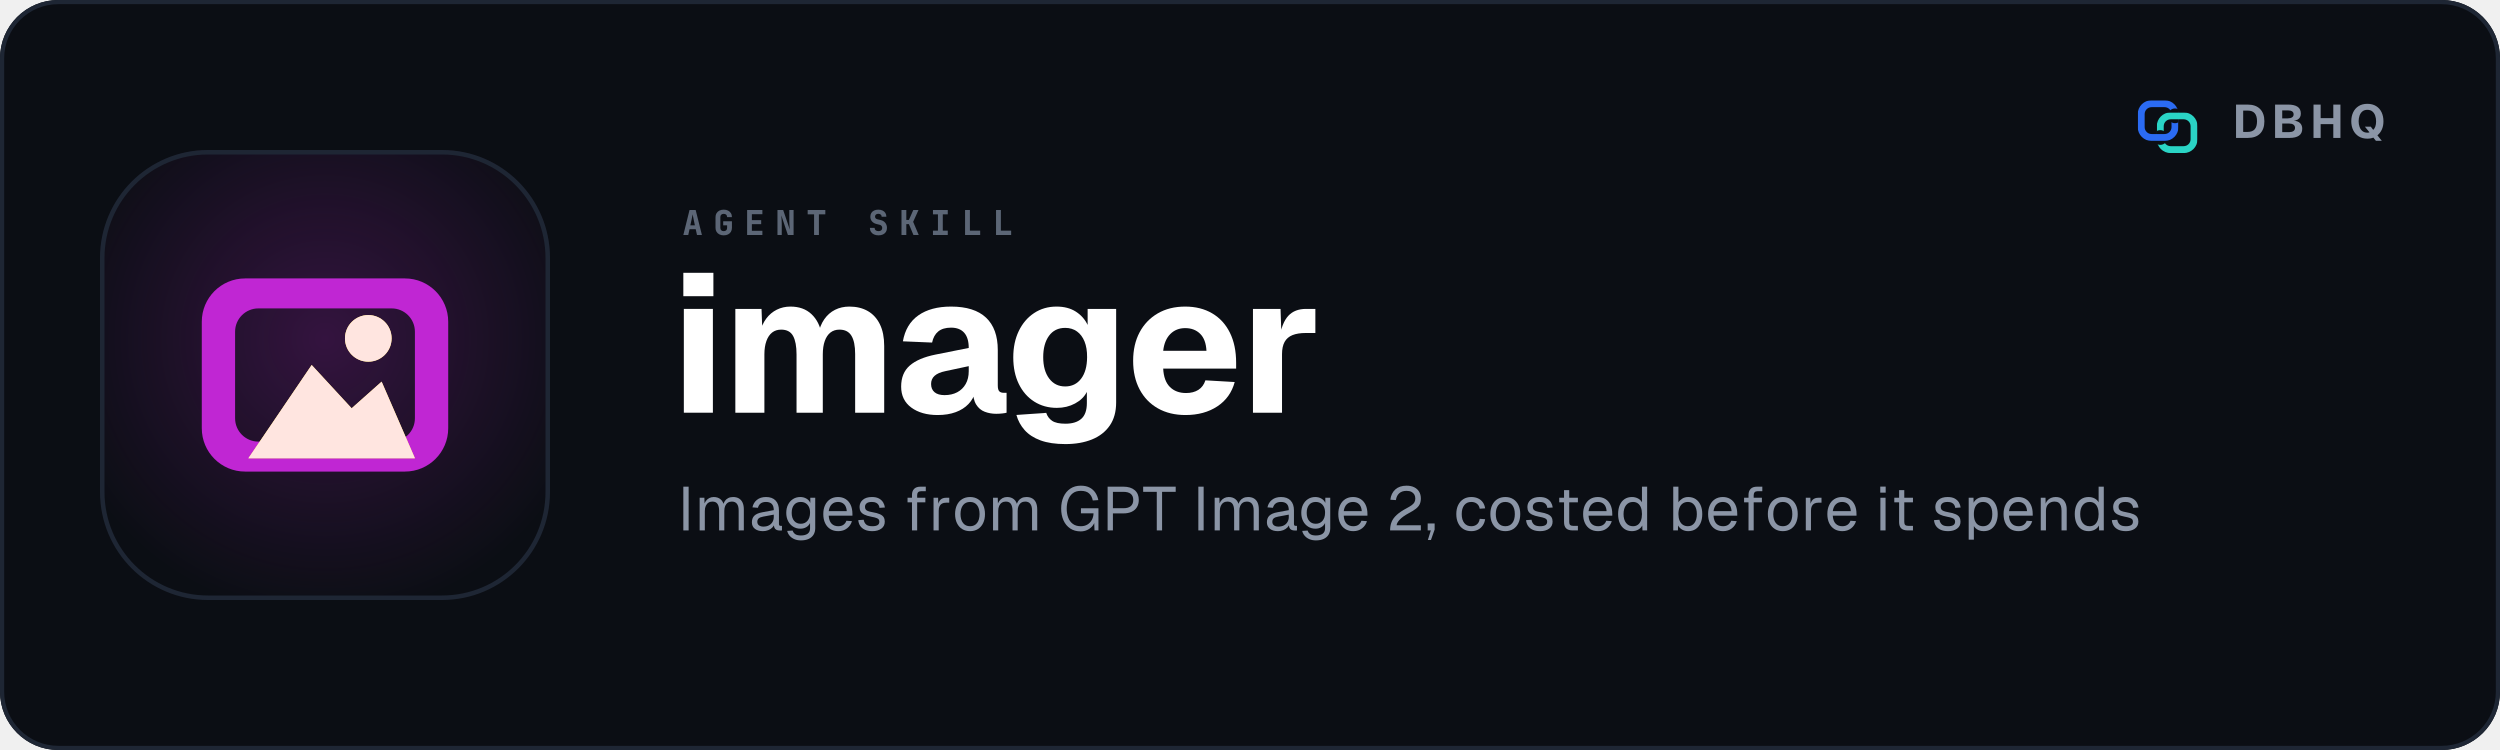
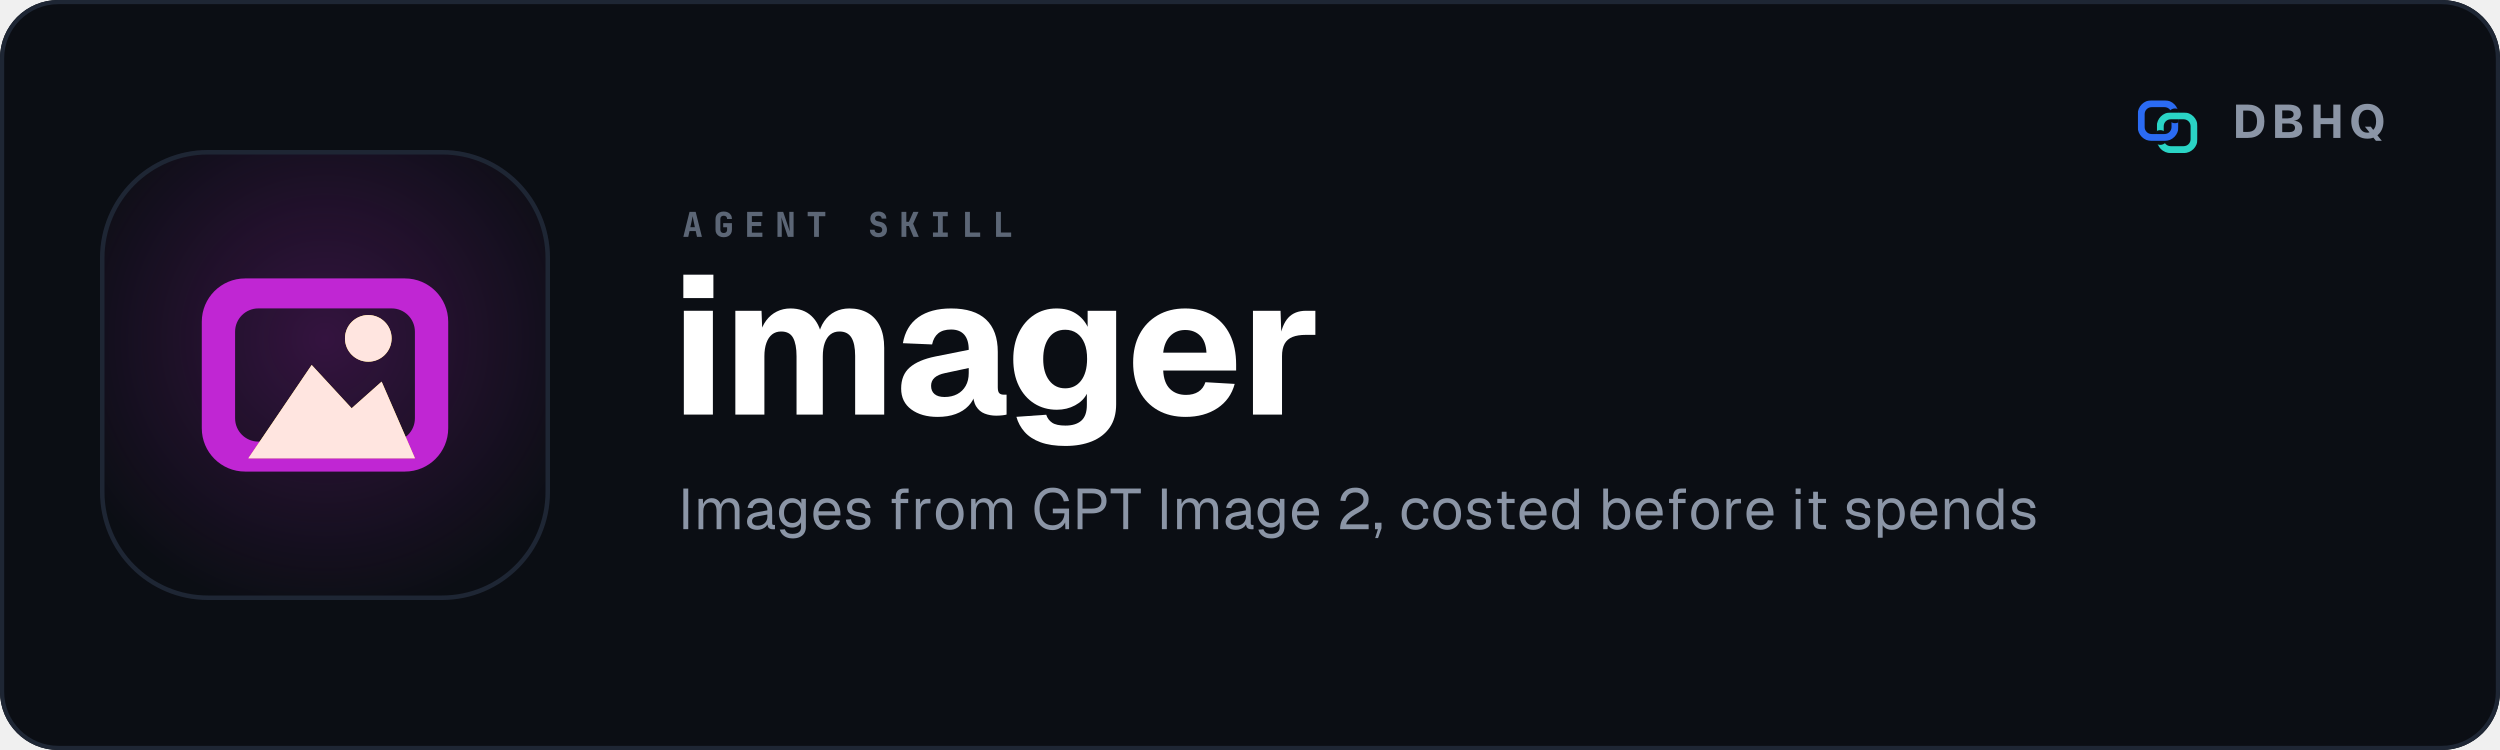
<svg xmlns="http://www.w3.org/2000/svg" viewBox="0 0 1200 360" width="1200" height="360">
  <path d="M28,0 H1172 A28,28 0 0 1 1200,28 V332 A28,28 0 0 1 1172,360 H28 A28,28 0 0 1 0,332 V28 A28,28 0 0 1 28,0 Z" fill="#0B0E14" />
  <path d="M28,1 H1172 A27,27 0 0 1 1199,28 V332 A27,27 0 0 1 1172,359 H28 A27,27 0 0 1 1,332 V28 A27,27 0 0 1 28,1 Z" fill="none" stroke="#1E2634" stroke-width="2" />
  <g transform="translate(48,72.0) scale(1.08)">
    <defs>
      <radialGradient id="bloom-6484" cx="0.5" cy="0.42" r="0.62">
        <stop offset="0" stop-color="#C026D3" stop-opacity="0.224" />
        <stop offset="1" stop-color="#C026D3" stop-opacity="0" />
      </radialGradient>
    </defs>
    <path d="M48,0 H152 A48,48 0 0 1 200,48 V152 A48,48 0 0 1 152,200 H48 A48,48 0 0 1 0,152 V48 A48,48 0 0 1 48,0 Z" fill="#0B0E14" />
    <path d="M48,0 H152 A48,48 0 0 1 200,48 V152 A48,48 0 0 1 152,200 H48 A48,48 0 0 1 0,152 V48 A48,48 0 0 1 48,0 Z" fill="url(#bloom-6484)" />
    <path d="M48,1 H152 A47,47 0 0 1 199,48 V152 A47,47 0 0 1 152,199 H48 A47,47 0 0 1 1,152 V48 A47,47 0 0 1 48,1 Z" fill="none" stroke="#1E2634" stroke-width="2" />
    <g transform="translate(26.0,26.0) scale(0.74)">
      <defs>
        <clipPath id="clip-6484">
          <path fill-rule="evenodd" d="M52,42 H148 A26,26 0 0 1 174,68 V132 A26,26 0 0 1 148,158 H52 A26,26 0 0 1 26,132 V68 A26,26 0 0 1 52,42 Z M60,60 H140 A14,14 0 0 1 154,74 V126 A14,14 0 0 1 140,140 H60 A14,14 0 0 1 46,126 V74 A14,14 0 0 1 60,60 Z" fill="#000" />
        </clipPath>
      </defs>
      <g>
        <path fill-rule="evenodd" d="M52,42 H148 A26,26 0 0 1 174,68 V132 A26,26 0 0 1 148,158 H52 A26,26 0 0 1 26,132 V68 A26,26 0 0 1 52,42 Z M60,60 H140 A14,14 0 0 1 154,74 V126 A14,14 0 0 1 140,140 H60 A14,14 0 0 1 46,126 V74 A14,14 0 0 1 60,60 Z" fill="#C026D3" />
      </g>
      <g fill="#FDE047">
        <circle cx="126" cy="78" r="14" />
        <path d="M54,150 L92,94 L116,120 L134,104 L154,150 Z" />
      </g>
      <g clip-path="url(#clip-6484)">
        <g fill="#FFE5E0">
          <circle cx="126" cy="78" r="14" />
          <path d="M54,150 L92,94 L116,120 L134,104 L154,150 Z" />
        </g>
      </g>
    </g>
  </g>
-   <g transform="translate(328,112.8)">
+   <g transform="translate(328,113.7)">
    <g fill="#5C6676" transform="translate(-0.473,0) scale(0.01644,-0.01644)">
      <g transform="translate(0.00,0)">
        <path d="M28.766 0 209.423 730H389.029L571.234 0H427.573L390.615 169.368H209.535L172.577 0ZM233.481 282.74H365.67L327.506 466.122Q319.151 508.038 311.425 546.367Q303.699 584.695 300 604.49Q296.301 584.695 289.425 546.791Q282.548 508.887 273.343 467.122Z" />
      </g>
      <g transform="translate(904.17,0)">
        <path d="M304.425 -10Q232.054 -10 178.034 17.123Q124.013 44.247 94.115 93.446Q64.218 142.644 64.218 208.494V521.506Q64.218 588.356 94.115 637.054Q124.013 685.753 178.034 712.877Q232.054 740 304.425 740Q376.795 740 430.316 712.801Q483.837 685.603 513.659 637.096Q543.481 588.59 543.481 521.506H402.519Q402.519 568.218 376.656 592.799Q350.793 617.381 303.842 617.381Q256.891 617.381 231.035 592.702Q205.18 568.023 205.18 521.657V208.494Q205.18 162.697 231.035 137.583Q256.891 112.468 303.842 112.468Q350.793 112.468 376.656 137.583Q402.519 162.697 402.519 208.494V281.314H288.494V401.535H543.481V208.494Q543.481 142.442 513.659 93.42Q483.837 44.397 430.316 17.199Q376.795 -10 304.425 -10Z" />
      </g>
      <g transform="translate(1808.33,0)">
        <path d="M83.013 0V730H528.494V607.23H221.276V433.891H493.494V316.519H221.276V122.77H528.494V0Z" />
      </g>
      <g transform="translate(2712.50,0)">
        <path d="M64.519 0V730H231.234L425.356 155.962Q422.506 191.154 418.732 237.847Q414.958 284.539 412.609 331.834Q410.26 379.129 410.26 413.43V730H535.481V0H368.766L176.494 574.038Q179.343 543.243 182.192 500.373Q185.042 457.503 187.391 413.181Q189.74 368.858 189.74 333.557V0Z" />
      </g>
      <g transform="translate(3616.67,0)">
        <path d="M229.519 0V602.984H42.26V730H557.74V602.984H370.481V0Z" />
      </g>
      <g transform="translate(4520.83,0)">
        <path d="" />
      </g>
      <g transform="translate(5425.00,0)">
        <path d="M302.301 -10Q226.356 -10 169.609 16.699Q112.862 43.397 81.814 92.596Q50.766 141.795 50.766 208.494H188.33Q188.33 164.481 219.261 138.475Q250.192 112.468 302.301 112.468Q353.26 112.468 382.191 137.851Q411.122 163.234 411.122 205.096Q411.122 238.054 392.293 263.76Q373.465 289.465 337.109 298.067L244.795 320.573Q161.356 340.573 112.513 397.17Q63.67 453.766 63.67 532.26Q63.67 596.205 91.793 642.753Q119.917 689.301 172.437 714.651Q224.958 740 296.151 740Q368.343 740 420.939 714.651Q473.535 689.301 502.659 642.828Q531.782 596.356 531.782 533.41H394.218Q394.218 573.218 367.862 596.224Q341.506 619.23 296.151 619.23Q251.644 619.23 226.289 596.649Q200.933 574.067 200.933 536.808Q200.933 506.151 219.46 486.569Q237.987 466.987 271.891 458.535L367.205 435.878Q451.247 416.728 500.24 354.433Q549.234 292.138 549.234 205.096Q549.234 140.247 519.186 91.548Q489.138 42.849 433.542 16.425Q377.946 -10 302.301 -10Z" />
      </g>
      <g transform="translate(6329.17,0)">
        <path d="M69.067 0V730H210.029V439.782H285.753L413.779 730H566.138L409.77 383.946L572.74 0H417.929L286.151 316.615H210.029V0Z" />
      </g>
      <g transform="translate(7233.33,0)">
        <path d="M83.766 0V127.016H229.368V602.984H83.766V730H516.234V602.984H370.632V127.016H516.234V0Z" />
      </g>
      <g transform="translate(8137.50,0)">
        <path d="M117.26 0V730H258.221V127.016H558.494V0Z" />
      </g>
      <g transform="translate(9041.67,0)">
        <path d="M117.26 0V730H258.221V127.016H558.494V0Z" />
      </g>
    </g>
  </g>
-   <g transform="translate(328,198.1)">
+   <g transform="translate(328,199.0)">
    <g fill="#FFFFFF" transform="translate(-5.856,0) scale(0.09296,-0.09296)">
      <g transform="translate(0.00,0)">
        <path d="M65.601 0V536H215.598V0ZM63.001 601.6V722.4H218.198V601.6Z" />
      </g>
      <g transform="translate(265.94,0)">
        <path d="M65.601 0V536H200.798L205.598 406.8L192.398 413.199Q202.598 456 225.098 486Q247.598 516 279.698 532Q311.798 548 349.998 548Q417.198 548 458.598 509.1Q499.999 470.2 511.599 404L493.199 403.2Q502.399 450.4 524.799 482.5Q547.198 514.6 580.299 531.3Q613.399 548 654.399 548Q709.599 548 749.799 524.8Q789.999 501.6 812.099 456.3Q834.198 411 834.198 344.6V0H684.201V303.201Q684.201 366.201 664.901 397.601Q645.6 429.002 603.2 429.002Q575.8 429.002 556.699 414.001Q537.599 399.001 527.399 370.301Q517.198 341.601 517.198 300.801V0H381.601V300.801Q381.601 363.401 363.8 396.201Q346 429.002 301.999 429.002Q274.599 429.002 255.499 414.001Q236.398 399.001 225.998 370.101Q215.598 341.201 215.598 300.801V0Z" />
      </g>
      <g transform="translate(1150.88,0)">
        <path d="M225.4 -12Q141.6 -12 89.2 26.6Q36.8 65.2 36.8 134.4Q36.8 204.8 81.3 243.5Q125.8 282.2 213.4 300L385.801 334.4Q385.801 386.4 362.4 412.801Q339 439.201 294.599 439.201Q252.199 439.201 228.298 419.501Q204.398 399.801 196.598 362.2L45.8 368.6Q61.4 457.4 125.8 502.7Q190.2 548 294.599 548Q414.598 548 475.198 490.8Q535.798 433.6 535.798 323.6V141.199Q535.798 118.399 543.498 110.599Q551.198 102.799 566.198 102.799H581.198V0Q574.198 -2.2 558.598 -3.9Q542.999 -5.6 527.599 -5.6Q495.799 -5.6 468.199 5Q440.599 15.6 423.999 42.5Q407.4 69.4 407.4 118.4L419.8 108Q410.4 72.2 384.6 45Q358.8 17.8 318.5 2.9Q278.2 -12 225.4 -12ZM260.999 90.799Q298.399 90.799 326.3 105.599Q354.2 120.399 370 148.1Q385.801 175.8 385.801 214.4V240.401L264.198 214.4Q227.598 206.8 209.498 190.5Q191.398 174.2 191.398 148.4Q191.398 120.999 209.198 105.899Q226.998 90.799 260.999 90.799Z" />
      </g>
      <g transform="translate(1729.82,0)">
        <path d="M306.199 -162Q229.4 -162 177.7 -143.0Q126 -124 95.6 -89.9Q65.2 -55.8 53 -11.6L206.998 -0.8Q215.398 -27 237.498 -41.901Q259.598 -56.801 306.199 -56.801Q359.6 -56.801 388.2 -31.401Q416.801 -6.001 416.801 49.599V107.401Q397.801 70.2 355.801 47.6Q313.801 25 261.801 25Q196 25 145 57.4Q94 89.8 65.4 148.4Q36.8 207 36.8 285.6Q36.8 362.8 65.2 421.8Q93.6 480.8 144.2 514.4Q194.8 548 260.2 548Q319.2 548 359.8 522Q400.401 496 420.801 453.2V536H567.998V52.799Q567.998 -18.8 534.898 -66.6Q501.798 -114.4 442.898 -138.2Q383.999 -162 306.199 -162ZM304.799 135.599Q356.6 135.599 387.1 175.599Q417.6 215.599 418 286.8Q418.401 334 404.7 367.8Q391 401.601 365.5 419.801Q339.999 438.001 304.799 438.001Q250.998 438.001 221.198 396.801Q191.398 355.6 191.398 286.8Q191.398 217.399 222.198 176.499Q252.998 135.599 304.799 135.599Z" />
      </g>
      <g transform="translate(2348.76,0)">
        <path d="M307.399 -12Q225.199 -12 164.4 22.6Q103.6 57.2 70.2 120.3Q36.8 183.4 36.8 268Q36.8 352.6 70.2 415.2Q103.6 477.8 164 512.9Q224.399 548 305.799 548Q385.599 548 444.898 513.1Q504.198 478.2 536.398 413.2Q568.598 348.2 568.598 258V227.6H191.998Q195.198 164.2 226.698 132.899Q258.198 101.599 309.799 101.599Q348 101.599 373.7 117.999Q399.4 134.399 410 167.2L561.198 158.4Q539.598 77.8 471.798 32.9Q403.999 -12 307.399 -12ZM191.998 319.6H415.4Q412.4 378.6 382.6 407.701Q352.8 436.801 305.799 436.801Q259.198 436.801 228.698 406.201Q198.198 375.6 191.998 319.6Z" />
      </g>
      <g transform="translate(2938.70,0)">
        <path d="M65.601 0V536H207.998L213.198 380.401L201.598 382.801Q214.598 464 247.798 500Q280.998 536 339.398 536H387.798V411.602H338.598Q296.798 411.602 269.698 400.701Q242.598 389.801 229.098 365.801Q215.598 341.801 215.598 301.401V0Z" />
      </g>
    </g>
  </g>
-   <g transform="translate(328,254.6)">
-     <g fill="#8B95A6" transform="translate(-2.721,0) scale(0.02958,-0.02958)">
+   <g transform="translate(328,254.0)">
+     <g fill="#8B95A6" transform="translate(-2.527,0) scale(0.02746,-0.02746)">
      <g transform="translate(0.00,0)">
        <path d="M92 0V710H178V0Z" />
      </g>
-       <g transform="translate(276.76,0)">
+       <g transform="translate(277.28,0)">
        <path d="M80 0V530H157L160 396L148 400Q157 444 179.5 475.5Q202 507 235.0 524.5Q268 542 308 542Q377 542 420.5 504.0Q464 466 475 398L459 399Q467 445 488.5 476.5Q510 508 544.0 525.0Q578 542 622 542Q679 542 718.0 518.5Q757 495 777.0 450.0Q797 405 797 341V0H713V323Q713 395 685.0 431.5Q657 468 602 468Q565 468 537.5 450.0Q510 432 495.0 398.5Q480 365 480 317V0H396V317Q396 388 371.0 428.0Q346 468 287 468Q250 468 222.5 450.0Q195 432 179.5 398.0Q164 364 164 317V0Z" />
      </g>
-       <g transform="translate(1160.52,0)">
+       <g transform="translate(1161.56,0)">
        <path d="M223 -12Q141 -12 92.5 26.0Q44 64 44 132Q44 200 84.0 239.0Q124 278 211 294L399 329Q399 396 367.5 429.0Q336 462 273 462Q218 462 186.0 437.5Q154 413 142 367L53 374Q68 449 125.5 495.5Q183 542 273 542Q375 542 429.0 484.5Q483 427 483 326V107Q483 89 489.5 81.5Q496 74 511 74H532V0Q528 -1 519.0 -1.5Q510 -2 500 -2Q464 -2 441.5 9.5Q419 21 409.0 45.5Q399 70 399 110L409 108Q402 74 375.0 46.5Q348 19 308.0 3.5Q268 -12 223 -12ZM231 62Q284 62 321.5 82.5Q359 103 379.0 138.5Q399 174 399 218V256L227 224Q173 214 152.5 193.5Q132 173 132 140Q132 103 158.5 82.5Q185 62 231 62Z" />
      </g>
-       <g transform="translate(1718.29,0)">
+       <g transform="translate(1719.85,0)">
        <path d="M281 -162Q224 -162 178.0 -143.0Q132 -124 101.0 -89.0Q70 -54 59 -8L147 -2Q159 -39 189.5 -60.5Q220 -82 281 -82Q353 -82 391.5 -53.0Q430 -24 430 34V120Q411 78 369.0 53.0Q327 28 275 28Q208 28 155.5 61.0Q103 94 73.5 152.0Q44 210 44 285Q44 361 73.0 418.5Q102 476 153.5 509.0Q205 542 271 542Q327 542 371.5 516.0Q416 490 434 446V530H514V36Q514 -26 486.0 -70.5Q458 -115 406.0 -138.5Q354 -162 281 -162ZM279 108Q347 108 388.0 155.5Q429 203 430 285Q431 340 412.5 379.5Q394 419 359.5 440.5Q325 462 279 462Q209 462 170.5 414.5Q132 367 132 285Q132 203 171.5 155.5Q211 108 279 108Z" />
      </g>
-       <g transform="translate(2319.05,0)">
-         <path d="M287 -12Q212 -12 157.5 22.0Q103 56 73.5 118.5Q44 181 44 265Q44 349 73.5 411.0Q103 473 156.5 507.5Q210 542 283 542Q352 542 405.0 509.5Q458 477 487.5 415.0Q517 353 517 264V239H132Q137 154 177.5 111.0Q218 68 287 68Q339 68 372.5 92.5Q406 117 419 157L509 150Q488 79 429.5 33.5Q371 -12 287 -12ZM132 313H425Q419 390 380.5 426.0Q342 462 283 462Q222 462 182.5 424.5Q143 387 132 313Z" />
-       </g>
-       <g transform="translate(2886.81,0)">
-         <path d="M273 -12Q200 -12 150.5 11.0Q101 34 74.5 74.5Q48 115 44 167L132 173Q140 125 171.5 96.5Q203 68 273 68Q327 68 356.5 85.5Q386 103 386 142Q386 163 376.5 177.0Q367 191 339.0 201.5Q311 212 257 222Q183 236 141.0 257.0Q99 278 82.0 308.0Q65 338 65 380Q65 451 117.5 496.5Q170 542 266 542Q336 542 380.5 517.5Q425 493 448.0 454.0Q471 415 476 372L388 366Q386 391 373.0 413.0Q360 435 334.0 448.5Q308 462 264 462Q207 462 180.0 440.0Q153 418 153 384Q153 358 163.5 341.5Q174 325 200.5 314.5Q227 304 273 296Q351 283 395.0 263.0Q439 243 456.5 213.5Q474 184 474 142Q474 69 417.5 28.5Q361 -12 273 -12Z" />
-       </g>
-       <g transform="translate(3413.57,0)">
-         <path d="" />
-       </g>
-       <g transform="translate(3670.33,0)">
+       <g transform="translate(2321.13,0)">
+         <path d="M287 -12Q212 -12 157.5 22.0Q103 56 73.5 118.5Q44 181 44 265Q44 349 73.5 411.0Q103 473 156.5 507.5Q210 542 283 542Q352 542 405.0 509.5Q458 477 487.5 415.0Q517 353 517 264V239H132Q137 154 177.5 111.0Q218 68 287 68Q339 68 372.5 92.5Q406 117 419 157L509 150Q488 79 429.5 33.5Q371 -12 287 -12ZM132 313H425Q419 390 380.5 426.0Q342 462 283 462Q222 462 182.5 424.5Q143 387 132 313Z" />
+       </g>
+       <g transform="translate(2889.41,0)">
+         <path d="M273 -12Q200 -12 150.5 11.0Q101 34 74.5 74.5Q48 115 44 167L132 173Q140 125 171.5 96.5Q203 68 273 68Q327 68 356.5 85.5Q386 103 386 142Q386 163 376.5 177.0Q367 191 339.0 201.5Q311 212 257 222Q183 236 141.0 257.0Q99 278 82.0 308.0Q65 338 65 380Q65 451 117.5 496.5Q170 542 266 542Q336 542 380.5 517.5Q425 493 448.0 454.0Q471 415 476 372L388 366Q386 391 373.0 413.0Q360 435 334.0 448.5Q308 462 264 462Q207 462 180.0 440.0Q153 418 153 384Q153 358 163.5 341.5Q174 325 200.5 314.5Q227 304 273 296Q351 283 395.0 263.0Q439 243 456.5 213.5Q474 184 474 142Q474 69 417.5 28.5Q361 -12 273 -12Z" />
+       </g>
+       <g transform="translate(3416.69,0)">
+         <path d="" />
+       </g>
+       <g transform="translate(3673.97,0)">
        <path d="M132 0V578Q132 637 166.0 673.5Q200 710 272 710H356V636H278Q247 636 231.5 619.0Q216 602 216 572V0ZM60 456V530H349V456Z" />
      </g>
-       <g transform="translate(4072.10,0)">
+       <g transform="translate(4076.26,0)">
        <path d="M80 0V530H154L158 396L150 399Q160 467 193.5 498.5Q227 530 283 530H335V450H284Q244 450 217.5 435.5Q191 421 177.5 392.5Q164 364 164 320V0Z" />
      </g>
-       <g transform="translate(4457.86,0)">
+       <g transform="translate(4462.54,0)">
        <path d="M287 -12Q214 -12 159.0 22.0Q104 56 74.0 118.5Q44 181 44 265Q44 350 74.0 412.0Q104 474 159.0 508.0Q214 542 287 542Q360 542 414.5 508.0Q469 474 499.0 412.0Q529 350 529 265Q529 181 499.0 118.5Q469 56 414.5 22.0Q360 -12 287 -12ZM287 68Q360 68 400.5 120.5Q441 173 441 265Q441 357 400.5 409.5Q360 462 287 462Q214 462 173.0 409.5Q132 357 132 265Q132 173 173.0 120.5Q214 68 287 68Z" />
      </g>
-       <g transform="translate(5037.62,0)">
+       <g transform="translate(5042.82,0)">
        <path d="M80 0V530H157L160 396L148 400Q157 444 179.5 475.5Q202 507 235.0 524.5Q268 542 308 542Q377 542 420.5 504.0Q464 466 475 398L459 399Q467 445 488.5 476.5Q510 508 544.0 525.0Q578 542 622 542Q679 542 718.0 518.5Q757 495 777.0 450.0Q797 405 797 341V0H713V323Q713 395 685.0 431.5Q657 468 602 468Q565 468 537.5 450.0Q510 432 495.0 398.5Q480 365 480 317V0H396V317Q396 388 371.0 428.0Q346 468 287 468Q250 468 222.5 450.0Q195 432 179.5 398.0Q164 364 164 317V0Z" />
      </g>
-       <g transform="translate(5921.38,0)">
-         <path d="" />
-       </g>
-       <g transform="translate(6178.14,0)">
+       <g transform="translate(5927.10,0)">
+         <path d="" />
+       </g>
+       <g transform="translate(6184.38,0)">
        <path d="M362 -16Q262 -16 191.0 32.0Q120 80 82.5 163.5Q45 247 45 354Q45 461 83.0 545.0Q121 629 192.5 677.5Q264 726 364 726Q449 726 507.5 695.0Q566 664 600.5 611.0Q635 558 648 492L558 486Q545 555 500.0 598.5Q455 642 364 642Q283 642 232.5 602.0Q182 562 158.5 496.5Q135 431 135 354Q135 273 159.0 208.5Q183 144 234.0 106.0Q285 68 364 68Q427 68 473.0 96.5Q519 125 544.0 173.0Q569 221 570 277H366V359H650V0H586L580 164L592 150Q580 102 546.0 64.5Q512 27 464.5 5.5Q417 -16 362 -16Z" />
      </g>
-       <g transform="translate(6884.90,0)">
+       <g transform="translate(6891.67,0)">
        <path d="M92 0V710H347Q466 710 532.0 653.0Q598 596 598 495Q598 427 568.0 377.5Q538 328 482.0 302.0Q426 276 347 276H178V0ZM178 360H347Q427 360 467.5 394.0Q508 428 508 495Q508 560 467.5 593.0Q427 626 347 626H178Z" />
      </g>
-       <g transform="translate(7541.67,0)">
+       <g transform="translate(7548.95,0)">
        <path d="M233 0V626H12V710H540V626H319V0Z" />
      </g>
-       <g transform="translate(8100.43,0)">
-         <path d="" />
-       </g>
-       <g transform="translate(8357.19,0)">
+       <g transform="translate(8108.23,0)">
+         <path d="" />
+       </g>
+       <g transform="translate(8365.51,0)">
        <path d="M92 0V710H178V0Z" />
      </g>
-       <g transform="translate(8633.95,0)">
+       <g transform="translate(8642.79,0)">
        <path d="M80 0V530H157L160 396L148 400Q157 444 179.5 475.5Q202 507 235.0 524.5Q268 542 308 542Q377 542 420.5 504.0Q464 466 475 398L459 399Q467 445 488.5 476.5Q510 508 544.0 525.0Q578 542 622 542Q679 542 718.0 518.5Q757 495 777.0 450.0Q797 405 797 341V0H713V323Q713 395 685.0 431.5Q657 468 602 468Q565 468 537.5 450.0Q510 432 495.0 398.5Q480 365 480 317V0H396V317Q396 388 371.0 428.0Q346 468 287 468Q250 468 222.5 450.0Q195 432 179.5 398.0Q164 364 164 317V0Z" />
      </g>
-       <g transform="translate(9517.71,0)">
+       <g transform="translate(9527.08,0)">
        <path d="M223 -12Q141 -12 92.5 26.0Q44 64 44 132Q44 200 84.0 239.0Q124 278 211 294L399 329Q399 396 367.5 429.0Q336 462 273 462Q218 462 186.0 437.5Q154 413 142 367L53 374Q68 449 125.5 495.5Q183 542 273 542Q375 542 429.0 484.5Q483 427 483 326V107Q483 89 489.5 81.5Q496 74 511 74H532V0Q528 -1 519.0 -1.5Q510 -2 500 -2Q464 -2 441.5 9.5Q419 21 409.0 45.5Q399 70 399 110L409 108Q402 74 375.0 46.5Q348 19 308.0 3.5Q268 -12 223 -12ZM231 62Q284 62 321.5 82.5Q359 103 379.0 138.5Q399 174 399 218V256L227 224Q173 214 152.5 193.5Q132 173 132 140Q132 103 158.5 82.5Q185 62 231 62Z" />
      </g>
-       <g transform="translate(10075.48,0)">
+       <g transform="translate(10085.36,0)">
        <path d="M281 -162Q224 -162 178.0 -143.0Q132 -124 101.0 -89.0Q70 -54 59 -8L147 -2Q159 -39 189.5 -60.5Q220 -82 281 -82Q353 -82 391.5 -53.0Q430 -24 430 34V120Q411 78 369.0 53.0Q327 28 275 28Q208 28 155.5 61.0Q103 94 73.5 152.0Q44 210 44 285Q44 361 73.0 418.5Q102 476 153.5 509.0Q205 542 271 542Q327 542 371.5 516.0Q416 490 434 446V530H514V36Q514 -26 486.0 -70.5Q458 -115 406.0 -138.5Q354 -162 281 -162ZM279 108Q347 108 388.0 155.5Q429 203 430 285Q431 340 412.5 379.5Q394 419 359.5 440.5Q325 462 279 462Q209 462 170.5 414.5Q132 367 132 285Q132 203 171.5 155.5Q211 108 279 108Z" />
      </g>
-       <g transform="translate(10676.24,0)">
-         <path d="M287 -12Q212 -12 157.5 22.0Q103 56 73.5 118.5Q44 181 44 265Q44 349 73.5 411.0Q103 473 156.5 507.5Q210 542 283 542Q352 542 405.0 509.5Q458 477 487.5 415.0Q517 353 517 264V239H132Q137 154 177.5 111.0Q218 68 287 68Q339 68 372.5 92.5Q406 117 419 157L509 150Q488 79 429.5 33.5Q371 -12 287 -12ZM132 313H425Q419 390 380.5 426.0Q342 462 283 462Q222 462 182.5 424.5Q143 387 132 313Z" />
-       </g>
-       <g transform="translate(11244.00,0)">
-         <path d="" />
-       </g>
-       <g transform="translate(11500.76,0)">
+       <g transform="translate(10686.64,0)">
+         <path d="M287 -12Q212 -12 157.5 22.0Q103 56 73.5 118.5Q44 181 44 265Q44 349 73.5 411.0Q103 473 156.5 507.5Q210 542 283 542Q352 542 405.0 509.5Q458 477 487.5 415.0Q517 353 517 264V239H132Q137 154 177.5 111.0Q218 68 287 68Q339 68 372.5 92.5Q406 117 419 157L509 150Q488 79 429.5 33.5Q371 -12 287 -12ZM132 313H425Q419 390 380.5 426.0Q342 462 283 462Q222 462 182.5 424.5Q143 387 132 313Z" />
+       </g>
+       <g transform="translate(11254.92,0)">
+         <path d="" />
+       </g>
+       <g transform="translate(11512.21,0)">
        <path d="M60 0Q60 75 83.5 135.5Q107 196 166.5 251.0Q226 306 332 362Q381 388 411.0 410.0Q441 432 455.0 457.0Q469 482 469 518Q469 555 453.0 582.5Q437 610 405.5 626.0Q374 642 327 642Q252 642 208.5 603.0Q165 564 154 492L64 498Q76 602 144.0 664.0Q212 726 327 726Q400 726 452.0 700.0Q504 674 531.5 627.5Q559 581 559 520Q559 466 541.0 426.5Q523 387 480.5 353.0Q438 319 364 280Q268 229 218.5 177.0Q169 125 166 84H559V0Z" />
      </g>
-       <g transform="translate(12126.52,0)">
+       <g transform="translate(12138.49,0)">
        <path d="M47 -156 95 0H44V113H157V14L97 -156Z" />
      </g>
-       <g transform="translate(12334.29,0)">
-         <path d="" />
-       </g>
-       <g transform="translate(12591.05,0)">
+       <g transform="translate(12346.77,0)">
+         <path d="" />
+       </g>
+       <g transform="translate(12604.05,0)">
        <path d="M287 -12Q213 -12 158.5 22.0Q104 56 74.0 118.5Q44 181 44 265Q44 349 74.0 411.0Q104 473 158.5 507.5Q213 542 287 542Q348 542 395.5 520.5Q443 499 473.0 458.0Q503 417 512 358L424 352Q415 405 378.0 433.5Q341 462 287 462Q214 462 173.0 409.5Q132 357 132 265Q132 173 173.0 120.5Q214 68 287 68Q341 68 378.0 98.0Q415 128 424 188L512 182Q503 123 473.0 79.5Q443 36 395.5 12.0Q348 -12 287 -12Z" />
      </g>
-       <g transform="translate(13143.81,0)">
+       <g transform="translate(13157.33,0)">
        <path d="M287 -12Q214 -12 159.0 22.0Q104 56 74.0 118.5Q44 181 44 265Q44 350 74.0 412.0Q104 474 159.0 508.0Q214 542 287 542Q360 542 414.5 508.0Q469 474 499.0 412.0Q529 350 529 265Q529 181 499.0 118.5Q469 56 414.5 22.0Q360 -12 287 -12ZM287 68Q360 68 400.5 120.5Q441 173 441 265Q441 357 400.5 409.5Q360 462 287 462Q214 462 173.0 409.5Q132 357 132 265Q132 173 173.0 120.5Q214 68 287 68Z" />
      </g>
-       <g transform="translate(13723.57,0)">
-         <path d="M273 -12Q200 -12 150.5 11.0Q101 34 74.5 74.5Q48 115 44 167L132 173Q140 125 171.5 96.5Q203 68 273 68Q327 68 356.5 85.5Q386 103 386 142Q386 163 376.5 177.0Q367 191 339.0 201.5Q311 212 257 222Q183 236 141.0 257.0Q99 278 82.0 308.0Q65 338 65 380Q65 451 117.5 496.5Q170 542 266 542Q336 542 380.5 517.5Q425 493 448.0 454.0Q471 415 476 372L388 366Q386 391 373.0 413.0Q360 435 334.0 448.5Q308 462 264 462Q207 462 180.0 440.0Q153 418 153 384Q153 358 163.5 341.5Q174 325 200.5 314.5Q227 304 273 296Q351 283 395.0 263.0Q439 243 456.5 213.5Q474 184 474 142Q474 69 417.5 28.5Q361 -12 273 -12Z" />
-       </g>
-       <g transform="translate(14250.33,0)">
+       <g transform="translate(13737.62,0)">
+         <path d="M273 -12Q200 -12 150.5 11.0Q101 34 74.5 74.5Q48 115 44 167L132 173Q140 125 171.5 96.5Q203 68 273 68Q327 68 356.5 85.5Q386 103 386 142Q386 163 376.5 177.0Q367 191 339.0 201.5Q311 212 257 222Q183 236 141.0 257.0Q99 278 82.0 308.0Q65 338 65 380Q65 451 117.5 496.5Q170 542 266 542Q336 542 380.5 517.5Q425 493 448.0 454.0Q471 415 476 372L388 366Q386 391 373.0 413.0Q360 435 334.0 448.5Q308 462 264 462Q207 462 180.0 440.0Q153 418 153 384Q153 358 163.5 341.5Q174 325 200.5 314.5Q227 304 273 296Q351 283 395.0 263.0Q439 243 456.5 213.5Q474 184 474 142Q474 69 417.5 28.5Q361 -12 273 -12Z" />
+       </g>
+       <g transform="translate(14264.90,0)">
        <path d="M274 0Q202 0 167.5 33.0Q133 66 133 136V654H217V138Q217 102 233.0 88.0Q249 74 282 74H358V0ZM55 456V530H358V456Z" />
      </g>
-       <g transform="translate(14649.10,0)">
-         <path d="M287 -12Q212 -12 157.5 22.0Q103 56 73.5 118.5Q44 181 44 265Q44 349 73.5 411.0Q103 473 156.5 507.5Q210 542 283 542Q352 542 405.0 509.5Q458 477 487.5 415.0Q517 353 517 264V239H132Q137 154 177.5 111.0Q218 68 287 68Q339 68 372.5 92.5Q406 117 419 157L509 150Q488 79 429.5 33.5Q371 -12 287 -12ZM132 313H425Q419 390 380.5 426.0Q342 462 283 462Q222 462 182.5 424.5Q143 387 132 313Z" />
-       </g>
-       <g transform="translate(15216.86,0)">
+       <g transform="translate(14664.18,0)">
+         <path d="M287 -12Q212 -12 157.5 22.0Q103 56 73.5 118.5Q44 181 44 265Q44 349 73.5 411.0Q103 473 156.5 507.5Q210 542 283 542Q352 542 405.0 509.5Q458 477 487.5 415.0Q517 353 517 264V239H132Q137 154 177.5 111.0Q218 68 287 68Q339 68 372.5 92.5Q406 117 419 157L509 150Q488 79 429.5 33.5Q371 -12 287 -12ZM132 313H425Q419 390 380.5 426.0Q342 462 283 462Q222 462 182.5 424.5Q143 387 132 313Z" />
+       </g>
+       <g transform="translate(15232.46,0)">
        <path d="M268 -12Q199 -12 148.5 22.0Q98 56 71.0 118.0Q44 180 44 265Q44 350 71.0 412.0Q98 474 148.5 508.0Q199 542 268 542Q321 542 365.0 519.5Q409 497 431 456V710H515V0H439L436 80Q414 37 369.0 12.5Q324 -12 268 -12ZM285 68Q332 68 364.5 92.0Q397 116 414.0 160.5Q431 205 431 265Q431 327 414.0 371.0Q397 415 364.5 438.5Q332 462 285 462Q215 462 173.5 409.5Q132 357 132 265Q132 174 173.5 121.0Q215 68 285 68Z" />
      </g>
-       <g transform="translate(15818.62,0)">
-         <path d="" />
-       </g>
-       <g transform="translate(16075.38,0)">
+       <g transform="translate(15834.74,0)">
+         <path d="" />
+       </g>
+       <g transform="translate(16092.03,0)">
        <path d="M323 -12Q268 -12 225.0 12.5Q182 37 159 80L156 0H80V710H164V456Q184 489 226.0 515.5Q268 542 323 542Q393 542 444.0 508.0Q495 474 523.0 412.0Q551 350 551 265Q551 180 523.0 118.0Q495 56 444.0 22.0Q393 -12 323 -12ZM318 68Q385 68 424.0 121.0Q463 174 463 265Q463 357 424.0 409.5Q385 462 320 462Q271 462 236.0 438.5Q201 415 182.5 371.0Q164 327 164 265Q164 205 182.5 160.5Q201 116 235.5 92.0Q270 68 318 68Z" />
      </g>
-       <g transform="translate(16677.14,0)">
-         <path d="M287 -12Q212 -12 157.5 22.0Q103 56 73.5 118.5Q44 181 44 265Q44 349 73.5 411.0Q103 473 156.5 507.5Q210 542 283 542Q352 542 405.0 509.5Q458 477 487.5 415.0Q517 353 517 264V239H132Q137 154 177.5 111.0Q218 68 287 68Q339 68 372.5 92.5Q406 117 419 157L509 150Q488 79 429.5 33.5Q371 -12 287 -12ZM132 313H425Q419 390 380.5 426.0Q342 462 283 462Q222 462 182.5 424.5Q143 387 132 313Z" />
-       </g>
-       <g transform="translate(17244.90,0)">
+       <g transform="translate(16694.31,0)">
+         <path d="M287 -12Q212 -12 157.5 22.0Q103 56 73.5 118.5Q44 181 44 265Q44 349 73.5 411.0Q103 473 156.5 507.5Q210 542 283 542Q352 542 405.0 509.5Q458 477 487.5 415.0Q517 353 517 264V239H132Q137 154 177.5 111.0Q218 68 287 68Q339 68 372.5 92.5Q406 117 419 157L509 150Q488 79 429.5 33.5Q371 -12 287 -12ZM132 313H425Q419 390 380.5 426.0Q342 462 283 462Q222 462 182.5 424.5Q143 387 132 313Z" />
+       </g>
+       <g transform="translate(17262.59,0)">
        <path d="M132 0V578Q132 637 166.0 673.5Q200 710 272 710H356V636H278Q247 636 231.5 619.0Q216 602 216 572V0ZM60 456V530H349V456Z" />
      </g>
-       <g transform="translate(17646.67,0)">
+       <g transform="translate(17664.87,0)">
        <path d="M287 -12Q214 -12 159.0 22.0Q104 56 74.0 118.5Q44 181 44 265Q44 350 74.0 412.0Q104 474 159.0 508.0Q214 542 287 542Q360 542 414.5 508.0Q469 474 499.0 412.0Q529 350 529 265Q529 181 499.0 118.5Q469 56 414.5 22.0Q360 -12 287 -12ZM287 68Q360 68 400.5 120.5Q441 173 441 265Q441 357 400.5 409.5Q360 462 287 462Q214 462 173.0 409.5Q132 357 132 265Q132 173 173.0 120.5Q214 68 287 68Z" />
      </g>
-       <g transform="translate(18226.43,0)">
+       <g transform="translate(18245.15,0)">
        <path d="M80 0V530H154L158 396L150 399Q160 467 193.5 498.5Q227 530 283 530H335V450H284Q244 450 217.5 435.5Q191 421 177.5 392.5Q164 364 164 320V0Z" />
      </g>
-       <g transform="translate(18612.19,0)">
-         <path d="M287 -12Q212 -12 157.5 22.0Q103 56 73.5 118.5Q44 181 44 265Q44 349 73.5 411.0Q103 473 156.5 507.5Q210 542 283 542Q352 542 405.0 509.5Q458 477 487.5 415.0Q517 353 517 264V239H132Q137 154 177.5 111.0Q218 68 287 68Q339 68 372.5 92.5Q406 117 419 157L509 150Q488 79 429.5 33.5Q371 -12 287 -12ZM132 313H425Q419 390 380.5 426.0Q342 462 283 462Q222 462 182.5 424.5Q143 387 132 313Z" />
-       </g>
-       <g transform="translate(19179.95,0)">
-         <path d="" />
-       </g>
-       <g transform="translate(19436.71,0)">
+       <g transform="translate(18631.44,0)">
+         <path d="M287 -12Q212 -12 157.5 22.0Q103 56 73.5 118.5Q44 181 44 265Q44 349 73.5 411.0Q103 473 156.5 507.5Q210 542 283 542Q352 542 405.0 509.5Q458 477 487.5 415.0Q517 353 517 264V239H132Q137 154 177.5 111.0Q218 68 287 68Q339 68 372.5 92.5Q406 117 419 157L509 150Q488 79 429.5 33.5Q371 -12 287 -12ZM132 313H425Q419 390 380.5 426.0Q342 462 283 462Q222 462 182.5 424.5Q143 387 132 313Z" />
+       </g>
+       <g transform="translate(19199.72,0)">
+         <path d="" />
+       </g>
+       <g transform="translate(19457.00,0)">
        <path d="M80 0V530H164V0ZM78 613V711H166V613Z" />
      </g>
-       <g transform="translate(19687.48,0)">
+       <g transform="translate(19708.28,0)">
        <path d="M274 0Q202 0 167.5 33.0Q133 66 133 136V654H217V138Q217 102 233.0 88.0Q249 74 282 74H358V0ZM55 456V530H358V456Z" />
      </g>
-       <g transform="translate(20086.24,0)">
-         <path d="" />
-       </g>
-       <g transform="translate(20343.00,0)">
-         <path d="M273 -12Q200 -12 150.5 11.0Q101 34 74.5 74.5Q48 115 44 167L132 173Q140 125 171.5 96.5Q203 68 273 68Q327 68 356.5 85.5Q386 103 386 142Q386 163 376.5 177.0Q367 191 339.0 201.5Q311 212 257 222Q183 236 141.0 257.0Q99 278 82.0 308.0Q65 338 65 380Q65 451 117.5 496.5Q170 542 266 542Q336 542 380.5 517.5Q425 493 448.0 454.0Q471 415 476 372L388 366Q386 391 373.0 413.0Q360 435 334.0 448.5Q308 462 264 462Q207 462 180.0 440.0Q153 418 153 384Q153 358 163.5 341.5Q174 325 200.5 314.5Q227 304 273 296Q351 283 395.0 263.0Q439 243 456.5 213.5Q474 184 474 142Q474 69 417.5 28.5Q361 -12 273 -12Z" />
-       </g>
-       <g transform="translate(20869.76,0)">
+       <g transform="translate(20107.56,0)">
+         <path d="" />
+       </g>
+       <g transform="translate(20364.85,0)">
+         <path d="M273 -12Q200 -12 150.5 11.0Q101 34 74.5 74.5Q48 115 44 167L132 173Q140 125 171.5 96.5Q203 68 273 68Q327 68 356.5 85.5Q386 103 386 142Q386 163 376.5 177.0Q367 191 339.0 201.5Q311 212 257 222Q183 236 141.0 257.0Q99 278 82.0 308.0Q65 338 65 380Q65 451 117.5 496.5Q170 542 266 542Q336 542 380.5 517.5Q425 493 448.0 454.0Q471 415 476 372L388 366Q386 391 373.0 413.0Q360 435 334.0 448.5Q308 462 264 462Q207 462 180.0 440.0Q153 418 153 384Q153 358 163.5 341.5Q174 325 200.5 314.5Q227 304 273 296Q351 283 395.0 263.0Q439 243 456.5 213.5Q474 184 474 142Q474 69 417.5 28.5Q361 -12 273 -12Z" />
+       </g>
+       <g transform="translate(20892.13,0)">
        <path d="M80 -150V530H158L160 416L148 422Q168 481 214.5 511.5Q261 542 322 542Q401 542 451.5 503.0Q502 464 526.5 401.0Q551 338 551 265Q551 192 526.5 129.0Q502 66 451.5 27.0Q401 -12 322 -12Q281 -12 245.5 2.0Q210 16 185.5 41.0Q161 66 152 100L164 114V-150ZM314 68Q383 68 423.0 120.0Q463 172 463 265Q463 358 423.0 410.0Q383 462 314 462Q268 462 234.5 440.0Q201 418 182.5 374.0Q164 330 164 265Q164 200 182.0 156.0Q200 112 234.0 90.0Q268 68 314 68Z" />
      </g>
-       <g transform="translate(21471.52,0)">
-         <path d="M287 -12Q212 -12 157.5 22.0Q103 56 73.5 118.5Q44 181 44 265Q44 349 73.5 411.0Q103 473 156.5 507.5Q210 542 283 542Q352 542 405.0 509.5Q458 477 487.5 415.0Q517 353 517 264V239H132Q137 154 177.5 111.0Q218 68 287 68Q339 68 372.5 92.5Q406 117 419 157L509 150Q488 79 429.5 33.5Q371 -12 287 -12ZM132 313H425Q419 390 380.5 426.0Q342 462 283 462Q222 462 182.5 424.5Q143 387 132 313Z" />
-       </g>
-       <g transform="translate(22039.29,0)">
+       <g transform="translate(21494.41,0)">
+         <path d="M287 -12Q212 -12 157.5 22.0Q103 56 73.5 118.5Q44 181 44 265Q44 349 73.5 411.0Q103 473 156.5 507.5Q210 542 283 542Q352 542 405.0 509.5Q458 477 487.5 415.0Q517 353 517 264V239H132Q137 154 177.5 111.0Q218 68 287 68Q339 68 372.5 92.5Q406 117 419 157L509 150Q488 79 429.5 33.5Q371 -12 287 -12ZM132 313H425Q419 390 380.5 426.0Q342 462 283 462Q222 462 182.5 424.5Q143 387 132 313Z" />
+       </g>
+       <g transform="translate(22062.69,0)">
        <path d="M80 0V530H157L160 395L150 404Q160 451 185.0 481.5Q210 512 245.5 527.0Q281 542 322 542Q383 542 422.5 515.0Q462 488 481.5 442.5Q501 397 501 341V0H417V317Q417 366 405.5 399.5Q394 433 369.0 450.5Q344 468 304 468Q243 468 203.5 429.5Q164 391 164 317V0Z" />
      </g>
-       <g transform="translate(22627.05,0)">
+       <g transform="translate(22650.97,0)">
        <path d="M268 -12Q199 -12 148.5 22.0Q98 56 71.0 118.0Q44 180 44 265Q44 350 71.0 412.0Q98 474 148.5 508.0Q199 542 268 542Q321 542 365.0 519.5Q409 497 431 456V710H515V0H439L436 80Q414 37 369.0 12.5Q324 -12 268 -12ZM285 68Q332 68 364.5 92.0Q397 116 414.0 160.5Q431 205 431 265Q431 327 414.0 371.0Q397 415 364.5 438.5Q332 462 285 462Q215 462 173.5 409.5Q132 357 132 265Q132 174 173.5 121.0Q215 68 285 68Z" />
      </g>
-       <g transform="translate(23228.81,0)">
+       <g transform="translate(23253.26,0)">
        <path d="M273 -12Q200 -12 150.5 11.0Q101 34 74.5 74.5Q48 115 44 167L132 173Q140 125 171.5 96.5Q203 68 273 68Q327 68 356.5 85.5Q386 103 386 142Q386 163 376.5 177.0Q367 191 339.0 201.5Q311 212 257 222Q183 236 141.0 257.0Q99 278 82.0 308.0Q65 338 65 380Q65 451 117.5 496.5Q170 542 266 542Q336 542 380.5 517.5Q425 493 448.0 454.0Q471 415 476 372L388 366Q386 391 373.0 413.0Q360 435 334.0 448.5Q308 462 264 462Q207 462 180.0 440.0Q153 418 153 384Q153 358 163.5 341.5Q174 325 200.5 314.5Q227 304 273 296Q351 283 395.0 263.0Q439 243 456.5 213.5Q474 184 474 142Q474 69 417.5 28.5Q361 -12 273 -12Z" />
      </g>
    </g>
  </g>
  <g transform="translate(1019.659,40) scale(0.208)">
    <defs>
      <mask id="maendorse">
        <rect width="200" height="200" fill="white" />
        <circle cx="126" cy="88" r="17" fill="black" />
      </mask>
      <mask id="mbendorse">
        <rect width="200" height="200" fill="white" />
        <circle cx="92" cy="138" r="17" fill="black" />
      </mask>
    </defs>
    <g transform="translate(-9,-13)">
      <g mask="url(#maendorse)">
        <rect x="48" y="60" width="78" height="78" rx="24" fill="none" stroke="#2B6BF3" stroke-width="16" />
      </g>
      <g mask="url(#mbendorse)">
        <rect x="92" y="88" width="78" height="78" rx="24" fill="none" stroke="#2AD4C5" stroke-width="16" />
      </g>
    </g>
  </g>
  <g transform="translate(1073.3,66.2)">
    <g fill="#8B95A6" transform="translate(-1.668,0) scale(0.02254,-0.02254)">
      <g transform="translate(0.00,0)">
        <path d="M74.001 0V710H318.6Q491.599 710 584.599 617.5Q677.599 525 677.599 354Q677.599 184 586.099 92.0Q494.599 0 324.6 0ZM225.998 127.798H318.6Q422.001 127.798 471.501 183.599Q521.002 239.399 521.002 354.6Q521.002 470.601 471.501 526.401Q422.001 582.202 318.6 582.202H225.998Z" />
      </g>
      <g transform="translate(831.38,0)">
        <path d="M74.001 0V710H350.399Q482.399 710 552.299 663.7Q622.199 617.4 622.199 517.2Q622.199 473 604.299 440.4Q586.398 407.8 551.798 388.9Q517.198 370 467.998 366.4L467.598 367.6Q557.398 362.2 604.798 316.7Q652.199 271.2 652.199 195.6Q652.199 96.8 582.599 48.4Q512.999 0 384.4 0ZM225.998 123.598H376.6Q431.601 123.598 465.101 146.099Q498.601 168.599 498.601 213.799Q498.601 259 465.401 282.4Q432.201 305.801 376.6 305.801H225.998ZM225.998 416.199H345.6Q402 416.199 435.301 437.9Q468.601 459.6 468.601 501.201Q468.601 545.201 436.201 565.801Q403.801 586.402 345.6 586.402H225.998Z" />
      </g>
      <g transform="translate(1649.75,0)">
        <path d="M74.001 0V710H225.998V373.4L158.599 421.199H562.801L495.402 373.4V710H647.399V0H495.402V340.6L562.801 293.401H158.599L225.998 340.6V0Z" />
      </g>
      <g transform="translate(2486.12,0)">
        <path d="M566.599 -61.8 511.799 7Q488.999 -3.6 456.399 -9.8Q423.799 -16 384.599 -16Q279.599 -16 202.7 31.4Q125.8 78.8 83.9 162.5Q42 246.2 42 354Q42 459.8 81.3 543.8Q120.6 627.8 197.4 676.9Q274.2 726 384.599 726Q495.799 726 572.299 676.9Q648.799 627.8 687.898 543.8Q726.998 459.8 726.998 354Q726.998 255.4 693.498 180.3Q659.998 105.199 598.198 55.199L692.198 -61.8ZM384.599 111.798Q398.2 111.798 409.2 113.398Q420.2 114.998 429.6 118.598L331.4 239.799H456.999L509 170.997Q538.8 199.198 554.601 243.699Q570.401 288.199 570.401 354Q570.401 419.201 550.901 474.601Q531.401 530.001 490.4 564.102Q449.4 598.202 384.599 598.202Q319.799 598.202 278.698 564.102Q237.598 530.001 218.098 474.601Q198.597 419.201 198.597 354Q198.597 289.799 218.398 234.399Q238.198 178.999 279.498 145.398Q320.799 111.798 384.599 111.798Z" />
      </g>
    </g>
  </g>
</svg>
